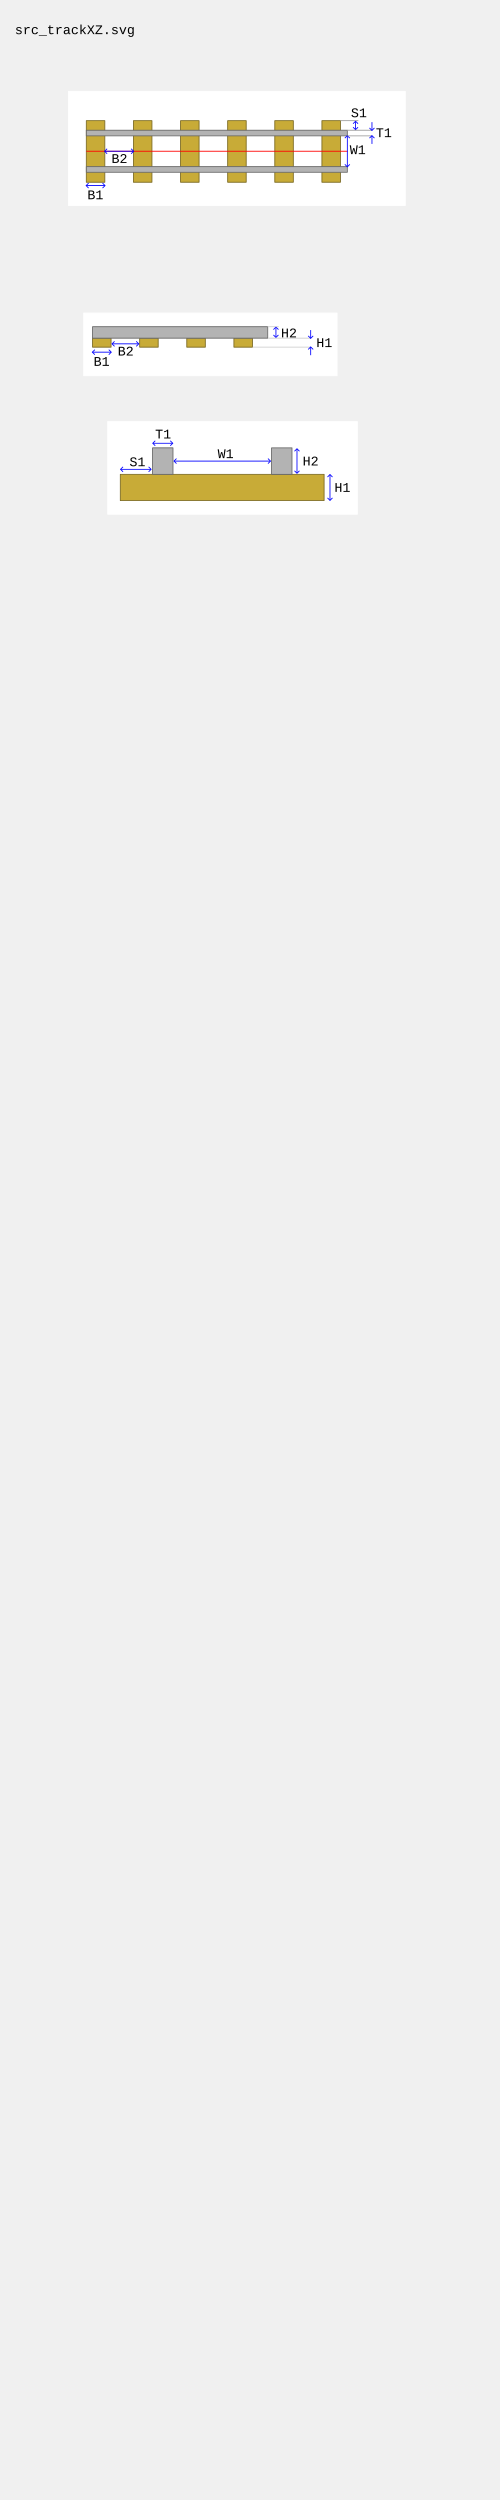
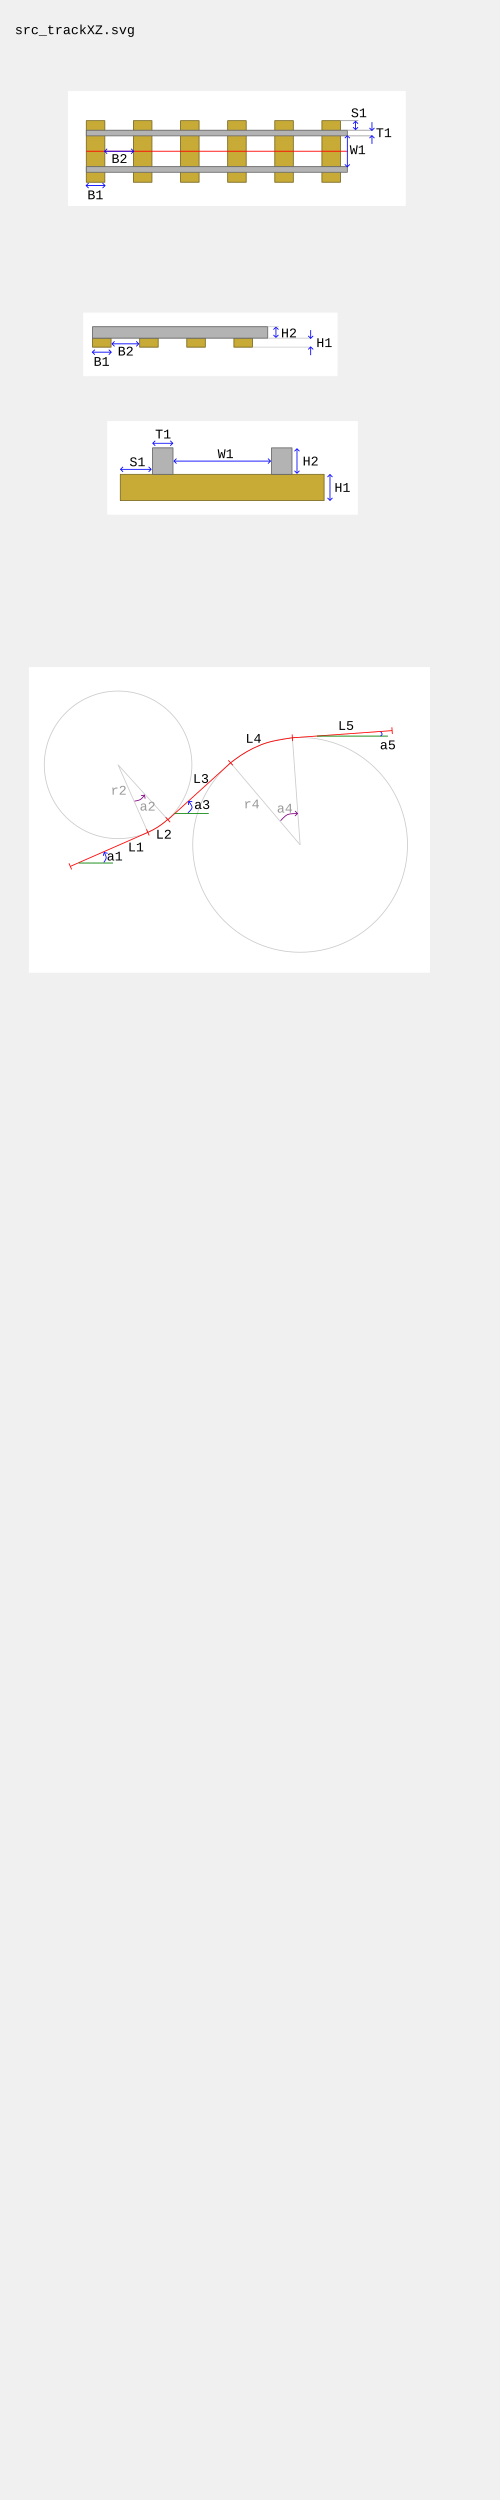
<svg xmlns="http://www.w3.org/2000/svg" width="600" height="3000" viewBox="0 0 158.75 793.75" version="1.1" id="svg1">
  <defs id="defs1">
+     <rect x="136.652" y="810.036" width="48.736" height="24.527" id="rect30" />
+     <rect x="70.396" y="807.169" width="29.305" height="19.749" id="rect16" />
+     <rect x="480.67" y="897.634" width="29.305" height="20.386" id="rect12" />
+     <rect x="215.649" y="824.052" width="34.083" height="23.253" id="rect11" />
+     <rect x="387.621" y="949.492" width="49.793" height="28.945" id="rect10" />
+     <rect x="377.5" y="1006.864" width="63.517" height="30.564" id="rect9" />
+     <rect x="273.89" y="1023.034" width="66.671" height="34.702" id="rect8" />
+     <rect x="182.894" y="1043.499" width="56.21" height="34.944" id="rect7" />
+     <rect x="111.268" y="1056.37" width="50.904" height="31.984" id="rect6" />
+     <marker style="overflow:visible" id="Stop" refX="0" refY="0" orient="auto" markerWidth="1" markerHeight="1" viewBox="0 0 1 1" preserveAspectRatio="xMidYMid">
+       <path style="fill:none;stroke:context-stroke;stroke-width:1" d="M 0,4 V -4" id="path23" />
+     </marker>
    <rect x="17.838" y="26.757" width="231.894" height="47.143" id="rect1" />
    <marker style="overflow:visible" id="ArrowWide" refX="0" refY="0" orient="auto-start-reverse" markerWidth="1" markerHeight="1" viewBox="0 0 1 1" preserveAspectRatio="xMidYMid">
      <path style="fill:none;stroke:context-stroke;stroke-width:1;stroke-linecap:butt" d="M 3,-3 0,0 3,3" transform="rotate(180,0.125,0)" id="path5" />
    </marker>
    <marker style="overflow:visible" id="ArrowWide-1" refX="0" refY="0" orient="auto-start-reverse" markerWidth="1" markerHeight="1" viewBox="0 0 1 1" preserveAspectRatio="xMidYMid">
      <path style="fill:none;stroke:context-stroke;stroke-width:1;stroke-linecap:butt" d="M 3,-3 0,0 3,3" transform="rotate(180,0.125,0)" id="path5-1" />
    </marker>
    <marker style="overflow:visible" id="ArrowWide-1-6" refX="0" refY="0" orient="auto-start-reverse" markerWidth="1" markerHeight="1" viewBox="0 0 1 1" preserveAspectRatio="xMidYMid">
      <path style="fill:none;stroke:context-stroke;stroke-width:1;stroke-linecap:butt" d="M 3,-3 0,0 3,3" transform="rotate(180,0.125,0)" id="path5-1-5" />
    </marker>
    <marker style="overflow:visible" id="ArrowWide-1-6-2" refX="0" refY="0" orient="auto-start-reverse" markerWidth="1" markerHeight="1" viewBox="0 0 1 1" preserveAspectRatio="xMidYMid">
      <path style="fill:none;stroke:context-stroke;stroke-width:1;stroke-linecap:butt" d="M 3,-3 0,0 3,3" transform="rotate(180,0.125,0)" id="path5-1-5-9" />
    </marker>
    <rect x="373.005" y="795.384" width="22.935" height="18.794" id="rect22" />
    <rect x="416.963" y="792.835" width="35.039" height="21.979" id="rect23" />
    <rect x="442.765" y="760.982" width="28.35" height="18.475" id="rect24" />
    <rect x="163.409" y="799.525" width="35.357" height="20.386" id="rect25" />
    <marker style="overflow:visible" id="ArrowWide-48" refX="0" refY="0" orient="auto-start-reverse" markerWidth="1" markerHeight="1" viewBox="0 0 1 1" preserveAspectRatio="xMidYMid">
      <path style="fill:none;stroke:context-stroke;stroke-width:1;stroke-linecap:butt" d="M 3,-3 0,0 3,3" transform="rotate(180,0.125,0)" id="path5-10" />
    </marker>
    <marker style="overflow:visible" id="ArrowWide-48-6" refX="0" refY="0" orient="auto-start-reverse" markerWidth="1" markerHeight="1" viewBox="0 0 1 1" preserveAspectRatio="xMidYMid">
      <path style="fill:none;stroke:context-stroke;stroke-width:1;stroke-linecap:butt" d="M 3,-3 0,0 3,3" transform="rotate(180,0.125,0)" id="path5-10-4" />
    </marker>
    <rect x="163.409" y="799.525" width="35.357" height="20.386" id="rect25-4" />
    <rect x="194.625" y="789.968" width="35.357" height="21.66" id="rect26" />
    <marker style="overflow:visible" id="ArrowWide-5" refX="0" refY="0" orient="auto-start-reverse" markerWidth="1" markerHeight="1" viewBox="0 0 1 1" preserveAspectRatio="xMidYMid">
      <path style="fill:none;stroke:context-stroke;stroke-width:1;stroke-linecap:butt" d="M 3,-3 0,0 3,3" transform="rotate(180,0.125,0)" id="path5-9" />
    </marker>
    <rect x="194.625" y="789.968" width="35.357" height="21.66" id="rect26-2" />
    <marker style="overflow:visible" id="ArrowWide-1-8" refX="0" refY="0" orient="auto-start-reverse" markerWidth="1" markerHeight="1" viewBox="0 0 1 1" preserveAspectRatio="xMidYMid">
      <path style="fill:none;stroke:context-stroke;stroke-width:1;stroke-linecap:butt" d="M 3,-3 0,0 3,3" transform="rotate(180,0.125,0)" id="path5-1-59" />
    </marker>
    <marker style="overflow:visible" id="ArrowWide-1-8-9" refX="0" refY="0" orient="auto-start-reverse" markerWidth="1" markerHeight="1" viewBox="0 0 1 1" preserveAspectRatio="xMidYMid">
      <path style="fill:none;stroke:context-stroke;stroke-width:1;stroke-linecap:butt" d="M 3,-3 0,0 3,3" transform="rotate(180,0.125,0)" id="path5-1-59-0" />
    </marker>
    <marker style="overflow:visible" id="ArrowWide-1-6-5" refX="0" refY="0" orient="auto-start-reverse" markerWidth="1" markerHeight="1" viewBox="0 0 1 1" preserveAspectRatio="xMidYMid">
      <path style="fill:none;stroke:context-stroke;stroke-width:1;stroke-linecap:butt" d="M 3,-3 0,0 3,3" transform="rotate(180,0.125,0)" id="path5-1-5-3" />
    </marker>
    <marker style="overflow:visible" id="ArrowWide-1-6-2-8" refX="0" refY="0" orient="auto-start-reverse" markerWidth="1" markerHeight="1" viewBox="0 0 1 1" preserveAspectRatio="xMidYMid">
      <path style="fill:none;stroke:context-stroke;stroke-width:1;stroke-linecap:butt" d="M 3,-3 0,0 3,3" transform="rotate(180,0.125,0)" id="path5-1-5-9-8" />
    </marker>
    <rect x="416.963" y="792.835" width="35.039" height="21.979" id="rect23-1" />
    <rect x="416.963" y="792.835" width="35.039" height="21.979" id="rect23-1-93" />
    <rect x="416.963" y="792.835" width="35.039" height="21.979" id="rect23-1-9" />
    <rect x="416.963" y="792.835" width="35.039" height="21.979" id="rect23-1-9-0" />
    <marker style="overflow:visible" id="ArrowWide-48-0" refX="0" refY="0" orient="auto-start-reverse" markerWidth="1" markerHeight="1" viewBox="0 0 1 1" preserveAspectRatio="xMidYMid">
      <path style="fill:none;stroke:context-stroke;stroke-width:1;stroke-linecap:butt" d="M 3,-3 0,0 3,3" transform="rotate(180,0.125,0)" id="path5-10-5" />
    </marker>
    <marker style="overflow:visible" id="ArrowWide-48-6-4" refX="0" refY="0" orient="auto-start-reverse" markerWidth="1" markerHeight="1" viewBox="0 0 1 1" preserveAspectRatio="xMidYMid">
      <path style="fill:none;stroke:context-stroke;stroke-width:1;stroke-linecap:butt" d="M 3,-3 0,0 3,3" transform="rotate(180,0.125,0)" id="path5-10-4-7" />
    </marker>
    <marker style="overflow:visible" id="ArrowWide-1-8-9-3" refX="0" refY="0" orient="auto-start-reverse" markerWidth="1" markerHeight="1" viewBox="0 0 1 1" preserveAspectRatio="xMidYMid">
      <path style="fill:none;stroke:context-stroke;stroke-width:1;stroke-linecap:butt" d="M 3,-3 0,0 3,3" transform="rotate(180,0.125,0)" id="path5-1-59-0-4" />
    </marker>
    <rect x="373.005" y="795.384" width="22.935" height="18.794" id="rect22-5" />
    <rect x="416.963" y="792.835" width="35.039" height="21.979" id="rect23-6" />
    <rect x="442.765" y="760.982" width="28.35" height="18.475" id="rect24-9" />
+     <marker style="overflow:visible" id="ArrowWide-19" refX="0" refY="0" orient="auto-start-reverse" markerWidth="1" markerHeight="1" viewBox="0 0 1 1" preserveAspectRatio="xMidYMid">
+       <path style="fill:none;stroke:context-stroke;stroke-width:1;stroke-linecap:butt" d="M 3,-3 0,0 3,3" transform="rotate(180,0.125,0)" id="path5-4" />
+     </marker>
+     <rect x="215.649" y="824.052" width="34.083" height="23.253" id="rect11-3" />
+     <rect x="70.396" y="807.169" width="29.305" height="19.749" id="rect16-7" />
+     <rect x="136.652" y="810.036" width="48.736" height="24.527" id="rect30-6" />
  </defs>
  <g id="layer1">
-     <text xml:space="preserve" transform="scale(0.2645833)" id="text1" style="font-size:16px;line-height:normal;font-family:'Liberation Mono';-inkscape-font-specification:'Liberation Mono';text-decoration-color:#000000;white-space:pre;shape-inside:url(#rect1);fill:#000000;stroke-width:1;-inkscape-stroke:none;stop-color:#000000">
-       <tspan x="17.838" y="40.994" id="tspan3">src_trackXZ.svg</tspan>
+     <rect style="fill:#ffffff;stroke:#ffffff;stroke-width:0.265;stroke-linejoin:round" id="rect31" width="127.055" height="96.781" x="9.297" y="211.918" />
+     <path style="fill:none;stroke:#cccccc;stroke-width:0.265;stroke-linejoin:round" d="m 46.945,264.277 -9.449,-21.44 15.747,17.349" id="path12" />
+     <circle style="fill:none;stroke:#cccccc;stroke-width:0.265;stroke-linejoin:round" id="path2-6" cx="95.287" cy="268.249" r="34.097" />
+     <path style="fill:none;stroke:#cccccc;stroke-width:0.265;stroke-linejoin:round" d="M 95.287,268.249 92.831,234.24" id="path13" />
+     <path style="fill:none;stroke:#cccccc;stroke-width:0.265;stroke-linejoin:round" d="m 73.209,242.187 22.078,26.061" id="path14" />
+     <circle style="fill:none;stroke:#cccccc;stroke-width:0.265;stroke-linejoin:round" id="path2" cx="37.496" cy="242.838" r="23.43" />
+     <text xml:space="preserve" transform="scale(0.2645833)" id="text1" style="font-size:16px;line-height:normal;font-family:'Liberation Mono';-inkscape-font-specification:'Liberation Mono';text-decoration-color:#000000;white-space:pre;shape-inside:url(#rect1);display:inline;fill:#000000;stroke-width:1;-inkscape-stroke:none;stop-color:#000000">
+       <tspan x="17.838" y="40.994" id="tspan4">src_trackXZ.svg</tspan>
    </text>
    <rect style="fill:#ffffff;stroke:#ffffff;stroke-width:0.265;stroke-linejoin:round" id="rect29" width="79.261" height="29.44" x="34.196" y="133.838" />
    <rect style="fill:#ffffff;stroke:#ffffff;stroke-width:0.265;stroke-linejoin:round" id="rect28" width="80.452" height="19.905" x="26.568" y="99.392" />
    <rect style="fill:#ffffff;stroke:#ffffff;stroke-width:0.265;stroke-linejoin:round" id="rect27" width="106.956" height="36.243" x="21.73" y="29.013" />
    <rect style="fill:#c8ab37;stroke:#786721;stroke-width:0.265;stroke-linejoin:round" id="rect21-0" width="5.879" height="19.55" x="42.364" y="38.313" />
    <rect style="fill:#c8ab37;stroke:#786721;stroke-width:0.265;stroke-linejoin:round" id="rect21-6" width="5.879" height="19.55" x="57.325" y="38.313" />
    <rect style="fill:#c8ab37;stroke:#786721;stroke-width:0.265;stroke-linejoin:round" id="rect21-0-8" width="5.879" height="19.55" x="72.287" y="38.313" />
    <rect style="fill:#c8ab37;stroke:#786721;stroke-width:0.265;stroke-linejoin:round" id="rect21-6-1" width="5.879" height="19.55" x="87.248" y="38.313" />
    <rect style="fill:#c8ab37;stroke:#786721;stroke-width:0.265;stroke-linejoin:round" id="rect21-6-1-6" width="5.879" height="19.55" x="102.209" y="38.313" />
    <rect style="fill:#c8ab37;stroke:#786721;stroke-width:0.265;stroke-linejoin:round" id="rect21" width="5.879" height="19.55" x="27.403" y="38.313" />
    <rect style="fill:#c8ab37;stroke:#786721;stroke-width:0.265;stroke-linejoin:round" id="rect21-0-9" width="5.879" height="2.862" x="44.344" y="107.368" />
    <rect style="fill:#c8ab37;stroke:#786721;stroke-width:0.265;stroke-linejoin:round" id="rect21-6-6" width="5.879" height="2.862" x="59.306" y="107.368" />
    <rect style="fill:#c8ab37;stroke:#786721;stroke-width:0.265;stroke-linejoin:round" id="rect21-0-8-3" width="5.879" height="2.862" x="74.267" y="107.368" />
    <rect style="fill:#c8ab37;stroke:#786721;stroke-width:0.265;stroke-linejoin:round" id="rect21-8" width="5.879" height="2.862" x="29.383" y="107.368" />
    <path style="fill:#ff0000;stroke:#ff0000;stroke-width:0.265;stroke-linejoin:round" d="M 27.404,48.022 H 110.4" id="path19" />
    <rect style="fill:#b3b3b3;stroke:#666666;stroke-width:0.265;stroke-linejoin:round" id="rect19" width="82.875" height="1.786" x="27.404" y="41.347" />
    <rect style="fill:#b3b3b3;stroke:#666666;stroke-width:0.265;stroke-linejoin:round" id="rect19-8" width="82.875" height="1.786" x="27.404" y="52.91" />
    <path style="fill:#c8ab37;stroke:#0000ff;stroke-width:0.265;stroke-linejoin:round;marker-start:url(#ArrowWide);marker-end:url(#ArrowWide)" d="m 110.279,43.134 v 9.776" id="path21" />
    <path style="fill:#c8ab37;stroke:#0000ff;stroke-width:0.265;stroke-linejoin:round;marker-start:url(#ArrowWide-1);marker-end:url(#ArrowWide-1)" d="m 112.885,38.547 v 2.567" id="path21-6" />
    <path style="fill:#c8ab37;stroke:#999999;stroke-width:0.265;stroke-linejoin:round" d="m 110.279,43.134 h 7.818" id="path22" />
    <path style="fill:#c8ab37;stroke:#999999;stroke-width:0.265;stroke-linejoin:round" d="m 110.279,41.347 h 7.818" id="path22-9" />
    <path style="fill:#c8ab37;stroke:#999999;stroke-width:0.265;stroke-linejoin:round" d="m 108.089,38.313 h 5.684" id="path22-1" />
    <path style="fill:#c8ab37;stroke:#0000ff;stroke-width:0.265;stroke-linejoin:round;marker-end:url(#ArrowWide-1-6)" d="m 118.097,38.781 v 2.567" id="path21-6-4" />
    <path style="fill:#c8ab37;stroke:#0000ff;stroke-width:0.265;stroke-linejoin:round;marker-end:url(#ArrowWide-1-6-2)" d="m 118.097,45.7 v -2.567" id="path21-6-4-0" />
    <text xml:space="preserve" transform="matrix(0.2645833,0,0,0.2645833,12.35731,-165.279)" id="text22" style="font-size:16px;line-height:normal;font-family:'Liberation Mono';-inkscape-font-specification:'Liberation Mono';text-decoration-color:#000000;white-space:pre;shape-inside:url(#rect22);display:inline;fill:#000000;stroke-width:1;-inkscape-stroke:none;stop-color:#000000">
-       <tspan x="373.006" y="809.619" id="tspan16">W1</tspan>
+       <tspan x="373.006" y="809.619" id="tspan5">W1</tspan>
    </text>
    <text xml:space="preserve" transform="matrix(0.2645833,0,0,0.2645833,9.009631,-169.9986)" id="text23" style="font-size:16px;line-height:normal;font-family:'Liberation Mono';-inkscape-font-specification:'Liberation Mono';text-decoration-color:#000000;white-space:pre;shape-inside:url(#rect23);display:inline;fill:#000000;stroke-width:1;-inkscape-stroke:none;stop-color:#000000">
-       <tspan x="416.963" y="807.072" id="tspan17">T1</tspan>
+       <tspan x="416.963" y="807.072" id="tspan13">T1</tspan>
    </text>
    <text xml:space="preserve" transform="matrix(0.2645833,0,0,0.2645833,-5.739233,-167.8917)" id="text24" style="font-size:16px;line-height:normal;font-family:'Liberation Mono';-inkscape-font-specification:'Liberation Mono';text-decoration-color:#000000;white-space:pre;shape-inside:url(#rect24);display:inline;fill:#000000;stroke-width:1;-inkscape-stroke:none;stop-color:#000000">
-       <tspan x="442.764" y="775.219" id="tspan18">S1</tspan>
+       <tspan x="442.764" y="775.219" id="tspan14">S1</tspan>
    </text>
    <path style="fill:#c8ab37;stroke:#0000ff;stroke-width:0.265;stroke-linejoin:round;marker-start:url(#ArrowWide);marker-end:url(#ArrowWide)" d="m 33.282,48.022 h 9.082" id="path24" />
    <path style="fill:#c8ab37;stroke:#0000ff;stroke-width:0.265;stroke-linejoin:round;marker-start:url(#ArrowWide);marker-end:url(#ArrowWide)" d="m 27.403,58.921 h 5.879" id="path25" />
    <text xml:space="preserve" transform="matrix(0.2645833,0,0,0.2645833,-15.49824,-152.0472)" id="text25" style="font-size:16px;line-height:normal;font-family:'Liberation Mono';-inkscape-font-specification:'Liberation Mono';text-decoration-color:#000000;white-space:pre;shape-inside:url(#rect25);display:inline;fill:#000000;stroke-width:1;-inkscape-stroke:none;stop-color:#000000">
-       <tspan x="163.408" y="813.762" id="tspan19">B1</tspan>
+       <tspan x="163.408" y="813.762" id="tspan15">B1</tspan>
    </text>
    <path style="fill:#c8ab37;stroke:#0000ff;stroke-width:0.265;stroke-linejoin:round;marker-start:url(#ArrowWide-48);marker-end:url(#ArrowWide-48)" d="m 29.383,111.818 h 5.879" id="path25-4" />
    <path style="fill:#c8ab37;stroke:#0000ff;stroke-width:0.265;stroke-linejoin:round;marker-start:url(#ArrowWide-48-6);marker-end:url(#ArrowWide-48-6)" d="m 48.567,140.735 h 6.22" id="path25-4-86" />
    <text xml:space="preserve" transform="matrix(0.2645833,0,0,0.2645833,-13.51798,-99.15029)" id="text25-7" style="font-size:16px;line-height:normal;font-family:'Liberation Mono';-inkscape-font-specification:'Liberation Mono';text-decoration-color:#000000;white-space:pre;shape-inside:url(#rect25-4);display:inline;fill:#000000;stroke-width:1;-inkscape-stroke:none;stop-color:#000000">
-       <tspan x="163.408" y="813.762" id="tspan20">B1</tspan>
+       <tspan x="163.408" y="813.762" id="tspan16">B1</tspan>
    </text>
    <text xml:space="preserve" transform="matrix(0.2645833,0,0,0.2645833,-16.10558,-161.0382)" id="text26" style="font-size:16px;line-height:normal;font-family:'Liberation Mono';-inkscape-font-specification:'Liberation Mono';text-decoration-color:#000000;white-space:pre;shape-inside:url(#rect26);display:inline;fill:#000000;stroke-width:1;-inkscape-stroke:none;stop-color:#000000">
-       <tspan x="194.625" y="804.205" id="tspan21">B2</tspan>
+       <tspan x="194.625" y="804.205" id="tspan17">B2</tspan>
    </text>
    <path style="fill:#c8ab37;stroke:#0000ff;stroke-width:0.265;stroke-linejoin:round;marker-start:url(#ArrowWide-5);marker-end:url(#ArrowWide-5)" d="m 35.637,109.172 h 8.343" id="path24-8" />
    <text xml:space="preserve" transform="matrix(0.2645833,0,0,0.2645833,-14.12532,-99.88788)" id="text26-5" style="font-size:16px;line-height:normal;font-family:'Liberation Mono';-inkscape-font-specification:'Liberation Mono';text-decoration-color:#000000;white-space:pre;shape-inside:url(#rect26-2);display:inline;fill:#000000;stroke-width:1;-inkscape-stroke:none;stop-color:#000000">
-       <tspan x="194.625" y="804.205" id="tspan22">B2</tspan>
+       <tspan x="194.625" y="804.205" id="tspan18">B2</tspan>
    </text>
    <rect style="fill:#b3b3b3;stroke:#666666;stroke-width:0.265;stroke-linejoin:round" id="rect19-8-5" width="55.62" height="3.641" x="29.383" y="103.728" />
    <path style="fill:#c8ab37;stroke:#0000ff;stroke-width:0.265;stroke-linejoin:round;marker-start:url(#ArrowWide-1-8);marker-end:url(#ArrowWide-1-8)" d="m 87.609,103.908 v 3.167" id="path21-6-6" />
    <path style="fill:#c8ab37;stroke:#0000ff;stroke-width:0.265;stroke-linejoin:round;marker-start:url(#ArrowWide-1-8-9);marker-end:url(#ArrowWide-1-8-9)" d="m 94.294,142.544 v 7.657" id="path21-6-6-1" />
    <path style="fill:#c8ab37;stroke:#cccccc;stroke-width:0.265;stroke-linejoin:round" d="M 80.279,110.213 H 98.642" id="path22-4" />
    <path style="fill:#c8ab37;stroke:#cccccc;stroke-width:0.265;stroke-linejoin:round" d="M 85.135,107.368 H 98.642" id="path22-9-3" />
    <path style="fill:#c8ab37;stroke:#0000ff;stroke-width:0.265;stroke-linejoin:round;marker-end:url(#ArrowWide-1-6-5)" d="m 98.642,104.802 v 2.567" id="path21-6-4-3" />
    <path style="fill:#c8ab37;stroke:#0000ff;stroke-width:0.265;stroke-linejoin:round;marker-end:url(#ArrowWide-1-6-2-8)" d="m 98.642,112.78 v -2.567" id="path21-6-4-0-3" />
    <text xml:space="preserve" transform="matrix(0.2645833,0,0,0.2645833,-9.895485,-103.3442)" id="text23-4" style="font-size:16px;line-height:normal;font-family:'Liberation Mono';-inkscape-font-specification:'Liberation Mono';text-decoration-color:#000000;white-space:pre;shape-inside:url(#rect23-1);display:inline;fill:#000000;stroke-width:1;-inkscape-stroke:none;stop-color:#000000">
-       <tspan x="416.963" y="807.072" id="tspan23">H1</tspan>
+       <tspan x="416.963" y="807.072" id="tspan19">H1</tspan>
    </text>
    <text xml:space="preserve" transform="matrix(0.2645833,0,0,0.2645833,-4.144505,-57.37339)" id="text23-4-0" style="font-size:16px;line-height:normal;font-family:'Liberation Mono';-inkscape-font-specification:'Liberation Mono';text-decoration-color:#000000;white-space:pre;shape-inside:url(#rect23-1-93);display:inline;fill:#000000;stroke-width:1;-inkscape-stroke:none;stop-color:#000000">
-       <tspan x="416.963" y="807.072" id="tspan24">H1</tspan>
+       <tspan x="416.963" y="807.072" id="tspan20">H1</tspan>
    </text>
    <text xml:space="preserve" transform="matrix(0.2645833,0,0,0.2645833,-21.11624,-106.4185)" id="text23-4-6" style="font-size:16px;line-height:normal;font-family:'Liberation Mono';-inkscape-font-specification:'Liberation Mono';text-decoration-color:#000000;white-space:pre;shape-inside:url(#rect23-1-9);display:inline;fill:#000000;stroke-width:1;-inkscape-stroke:none;stop-color:#000000">
-       <tspan x="416.963" y="807.072" id="tspan25">H2</tspan>
+       <tspan x="416.963" y="807.072" id="tspan21">H2</tspan>
    </text>
    <text xml:space="preserve" transform="matrix(0.2645833,0,0,0.2645833,-14.23708,-65.74915)" id="text23-4-6-6" style="font-size:16px;line-height:normal;font-family:'Liberation Mono';-inkscape-font-specification:'Liberation Mono';text-decoration-color:#000000;white-space:pre;shape-inside:url(#rect23-1-9-0);display:inline;fill:#000000;stroke-width:1;-inkscape-stroke:none;stop-color:#000000">
-       <tspan x="416.963" y="807.072" id="tspan26">H2</tspan>
+       <tspan x="416.963" y="807.072" id="tspan22">H2</tspan>
    </text>
    <path style="fill:#c8ab37;stroke:#cccccc;stroke-width:0.265;stroke-linejoin:round" d="m 85.003,103.728 h 3.493" id="path22-9-3-9" />
    <rect style="fill:#c8ab37;stroke:#786721;stroke-width:0.265;stroke-linejoin:round" id="rect21-0-9-5" width="64.699" height="8.345" x="38.2" y="150.598" />
    <rect style="fill:#b3b3b3;stroke:#666666;stroke-width:0.265;stroke-linejoin:round" id="rect19-8-5-2" width="6.492" height="8.408" x="48.432" y="142.19" />
    <rect style="fill:#b3b3b3;stroke:#666666;stroke-width:0.265;stroke-linejoin:round" id="rect19-8-5-2-0" width="6.492" height="8.408" x="86.215" y="142.199" />
    <path style="fill:#c8ab37;stroke:#0000ff;stroke-width:0.265;stroke-linejoin:round;marker-start:url(#ArrowWide-48-0);marker-end:url(#ArrowWide-48-0)" d="M 55.306,146.394 H 85.812" id="path25-4-8" />
    <path style="fill:#c8ab37;stroke:#0000ff;stroke-width:0.265;stroke-linejoin:round;marker-start:url(#ArrowWide-48-6-4);marker-end:url(#ArrowWide-48-6-4)" d="m 38.337,149.01 h 9.573" id="path25-4-86-6" />
    <path style="fill:#c8ab37;stroke:#0000ff;stroke-width:0.265;stroke-linejoin:round;marker-start:url(#ArrowWide-1-8-9-3);marker-end:url(#ArrowWide-1-8-9-3)" d="m 104.772,150.733 v 8.075" id="path21-6-6-1-1" />
    <text xml:space="preserve" transform="matrix(0.2645833,0,0,0.2645833,-29.59053,-68.76396)" id="text22-2" style="font-size:16px;line-height:normal;font-family:'Liberation Mono';-inkscape-font-specification:'Liberation Mono';text-decoration-color:#000000;white-space:pre;shape-inside:url(#rect22-5);display:inline;fill:#000000;stroke-width:1;-inkscape-stroke:none;stop-color:#000000">
-       <tspan x="373.006" y="809.619" id="tspan27">W1</tspan>
+       <tspan x="373.006" y="809.619" id="tspan23">W1</tspan>
    </text>
    <text xml:space="preserve" transform="matrix(0.2645833,0,0,0.2645833,-61.06677,-74.31792)" id="text23-2" style="font-size:16px;line-height:normal;font-family:'Liberation Mono';-inkscape-font-specification:'Liberation Mono';text-decoration-color:#000000;white-space:pre;shape-inside:url(#rect23-6);display:inline;fill:#000000;stroke-width:1;-inkscape-stroke:none;stop-color:#000000">
-       <tspan x="416.963" y="807.072" id="tspan28">T1</tspan>
+       <tspan x="416.963" y="807.072" id="tspan24">T1</tspan>
    </text>
    <text xml:space="preserve" transform="matrix(0.2645833,0,0,0.2645833,-76.0516,-57.08259)" id="text24-9" style="font-size:16px;line-height:normal;font-family:'Liberation Mono';-inkscape-font-specification:'Liberation Mono';text-decoration-color:#000000;white-space:pre;shape-inside:url(#rect24-9);display:inline;fill:#000000;stroke-width:1;-inkscape-stroke:none;stop-color:#000000">
-       <tspan x="442.764" y="775.219" id="tspan29">S1</tspan>
+       <tspan x="442.764" y="775.219" id="tspan25">S1</tspan>
+     </text>
+     <path style="fill:#ffffff;stroke:#ff0000;stroke-width:0.265;stroke-linejoin:round;marker-start:url(#Stop);marker-end:url(#Stop)" d="M 22.323,275.07 46.932,264.282" id="path1" />
+     <path style="fill:#ffffff;stroke:#008000;stroke-width:0.265;stroke-linejoin:round" d="m -50.15,224.967 20.568,46.739" id="path1-1" />
+     <path style="fill:#ffffff;stroke:#ff0000;stroke-width:0.265;stroke-linejoin:round;marker-start:url(#Stop);marker-end:url(#Stop)" d="M 53.317,260.252 73.209,242.187" id="path1-3" />
+     <path style="fill:#ffffff;stroke:#008000;stroke-width:0.265;stroke-linejoin:round" d="m 170.422,233.928 42.171,46.411" id="path1-3-2" />
+     <path style="fill:#ffffff;stroke:#008000;stroke-width:0.265;stroke-linejoin:round" d="M -23.798,266.31 -55.168,231.782" id="path1-3-3" />
+     <path style="fill:none;stroke:#ff0000;stroke-width:0.265;stroke-linejoin:round;marker-start:" d="m 53.251,260.179 c 0,0 -0.869,0.763 -1.325,1.117 -0.543,0.422 -1.103,0.823 -1.68,1.198 -0.551,0.358 -1.119,0.691 -1.697,1.002 -0.528,0.284 -1.616,0.786 -1.616,0.786" id="path3" />
+     <path style="fill:none;stroke:#ff0000;stroke-width:0.265;stroke-linejoin:round;marker-start:url(#Stop);marker-end:url(#Stop)" d="m 92.831,234.24 31.662,-2.265" id="path4" />
+     <path style="fill:none;stroke:#008000;stroke-width:0.265;stroke-linejoin:round" d="m 192.489,259.992 -2.453,-34.228" id="path4-5" />
+     <path style="fill:none;stroke:#ff0000;stroke-width:0.265;stroke-linejoin:round" d="m 73.209,242.187 c 0,0 2.039,-1.578 3.12,-2.279 1.329,-0.862 2.697,-1.673 4.124,-2.361 1.47,-0.708 2.983,-1.351 4.549,-1.808 2.554,-0.745 7.837,-1.5 7.837,-1.5" id="path6" />
+     <text xml:space="preserve" transform="matrix(0.2645833,0,0,0.2645833,11.16533,-12.9387)" id="text6" style="font-size:16px;line-height:normal;font-family:'Liberation Mono';-inkscape-font-specification:'Liberation Mono';text-decoration-color:#000000;white-space:pre;shape-inside:url(#rect6);display:inline;fill:#000000;stroke-width:1;-inkscape-stroke:none;stop-color:#000000">
+       <tspan x="111.268" y="1070.606" id="tspan26">L1</tspan>
+     </text>
+     <text xml:space="preserve" transform="matrix(0.2645833,0,0,0.2645833,1.072699,-13.58753)" id="text7" style="font-size:16px;line-height:normal;font-family:'Liberation Mono';-inkscape-font-specification:'Liberation Mono';text-decoration-color:#000000;white-space:pre;shape-inside:url(#rect7);display:inline;fill:#000000;stroke-width:1;-inkscape-stroke:none;stop-color:#000000">
+       <tspan x="182.895" y="1057.736" id="tspan27">L2</tspan>
+     </text>
+     <text xml:space="preserve" transform="matrix(0.2645833,0,0,0.2645833,-11.20375,-25.86398)" id="text8" style="font-size:16px;line-height:normal;font-family:'Liberation Mono';-inkscape-font-specification:'Liberation Mono';text-decoration-color:#000000;white-space:pre;shape-inside:url(#rect8);display:inline;fill:#000000;stroke-width:1;-inkscape-stroke:none;stop-color:#000000">
+       <tspan x="273.891" y="1037.272" id="tspan28">L3</tspan>
+     </text>
+     <text xml:space="preserve" transform="matrix(0.2645833,0,0,0.2645833,-21.93074,-34.32638)" id="text9" style="font-size:16px;line-height:normal;font-family:'Liberation Mono';-inkscape-font-specification:'Liberation Mono';text-decoration-color:#000000;white-space:pre;shape-inside:url(#rect9);display:inline;fill:#000000;stroke-width:1;-inkscape-stroke:none;stop-color:#000000">
+       <tspan x="377.5" y="1021.1" id="tspan29">L4</tspan>
+     </text>
+     <text xml:space="preserve" transform="matrix(0.2645833,0,0,0.2645833,4.767553,-23.24182)" id="text10" style="font-size:16px;line-height:normal;font-family:'Liberation Mono';-inkscape-font-specification:'Liberation Mono';text-decoration-color:#000000;white-space:pre;shape-inside:url(#rect10);display:inline;fill:#000000;stroke-width:1;-inkscape-stroke:none;stop-color:#000000">
+       <tspan x="387.621" y="963.729" id="tspan32">L5</tspan>
+     </text>
+     <path style="fill:none;stroke:#008000;stroke-width:0.265;stroke-linejoin:round" d="M 25.03,274.015 H 35.876" id="path10" />
+     <path style="fill:none;stroke:#008000;stroke-width:0.265;stroke-linejoin:round" d="M 55.44,258.296 H 66.286" id="path10-9" />
+     <path style="fill:none;stroke:#008000;stroke-width:0.265;stroke-linejoin:round" d="m 100.646,233.713 h 22.527" id="path10-2" />
+     <path style="fill:none;stroke:#0000ff;stroke-width:0.265;stroke-linejoin:round;marker-end:url(#ArrowWide)" d="m 32.953,273.823 c 0,0 0.718,-0.894 0.759,-1.433 0.045,-0.594 -0.59,-1.686 -0.59,-1.686" id="path11" />
+     <text xml:space="preserve" transform="matrix(0.2645833,0,0,0.2645833,-23.17679,51.41033)" id="text11" style="font-size:16px;line-height:normal;font-family:'Liberation Mono';-inkscape-font-specification:'Liberation Mono';text-decoration-color:#000000;white-space:pre;shape-inside:url(#rect11);fill:#000000;stroke-width:1;-inkscape-stroke:none;stop-color:#000000">
+       <tspan x="215.648" y="838.287" id="tspan33">a1</tspan>
+     </text>
+     <path style="fill:none;stroke:#0000ff;stroke-width:0.265;stroke-linejoin:round;marker-end:url(#ArrowWide-19)" d="m 59.67,258.07 c 0,0 1.236,-1.022 1.306,-1.638 0.077,-0.679 -1.016,-1.927 -1.016,-1.927" id="path11-4" />
+     <text xml:space="preserve" transform="matrix(0.2645833,0,0,0.2645833,4.580636,35.06005)" id="text11-0" style="font-size:16px;line-height:normal;font-family:'Liberation Mono';-inkscape-font-specification:'Liberation Mono';text-decoration-color:#000000;white-space:pre;shape-inside:url(#rect11-3);display:inline;fill:#000000;stroke-width:1;-inkscape-stroke:none;stop-color:#000000">
+       <tspan x="215.648" y="838.287" id="tspan34">a3</tspan>
+     </text>
+     <path style="fill:none;stroke:#0000ff;stroke-width:0.265;stroke-linejoin:round" d="m 120.825,233.679 c 0,0 0.47,-0.288 0.499,-0.528 0.038,-0.303 -0.448,-0.8 -0.448,-0.8" id="path11-5" />
+     <text xml:space="preserve" transform="matrix(0.2645833,0,0,0.2645833,-6.57378,-3.371169)" id="text12" style="font-size:16px;line-height:normal;font-family:'Liberation Mono';-inkscape-font-specification:'Liberation Mono';text-decoration-color:#000000;white-space:pre;shape-inside:url(#rect12);fill:#000000;stroke-width:1;-inkscape-stroke:none;stop-color:#000000">
+       <tspan x="480.67" y="911.869" id="tspan35">a5</tspan>
+     </text>
+     <path style="fill:none;stroke:#800080;stroke-width:0.265;stroke-linejoin:round;marker-start:;marker-end:url(#ArrowWide)" d="m 89.083,260.591 c 0,0 1.299,-1.544 2.191,-1.938 0.956,-0.422 3.118,-0.337 3.118,-0.337" id="path15" />
+     <path style="fill:none;stroke:#800080;stroke-width:0.265;stroke-linejoin:round;marker-end:url(#ArrowWide)" d="m 42.73,254.355 c 0,0 1.305,-0.175 1.854,-0.506 0.528,-0.318 1.264,-1.348 1.264,-1.348" id="path16" />
+     <text xml:space="preserve" transform="matrix(0.2645833,0,0,0.2645833,16.51873,34.97588)" id="text16" style="font-size:16px;line-height:normal;font-family:'Liberation Mono';-inkscape-font-specification:'Liberation Mono';text-decoration-color:#000000;white-space:pre;shape-inside:url(#rect16);fill:#999999;stroke-width:1;-inkscape-stroke:none;stop-color:#000000">
+       <tspan x="70.396" y="821.406" id="tspan36">r2</tspan>
+     </text>
+     <text xml:space="preserve" transform="matrix(0.2645833,0,0,0.2645833,8.175085,39.27412)" id="text30" style="font-size:16px;line-height:normal;font-family:'Liberation Mono';-inkscape-font-specification:'Liberation Mono';text-decoration-color:#000000;white-space:pre;shape-inside:url(#rect30);fill:#999999;stroke-width:1;-inkscape-stroke:none;stop-color:#000000">
+       <tspan x="136.652" y="824.274" id="tspan37">a2</tspan>
+     </text>
+     <text xml:space="preserve" transform="matrix(0.2645833,0,0,0.2645833,58.73056,39.32464)" id="text16-9" style="font-size:16px;line-height:normal;font-family:'Liberation Mono';-inkscape-font-specification:'Liberation Mono';text-decoration-color:#000000;white-space:pre;shape-inside:url(#rect16-7);display:inline;fill:#999999;stroke-width:1;-inkscape-stroke:none;stop-color:#000000">
+       <tspan x="70.396" y="821.406" id="tspan38">r4</tspan>
+     </text>
+     <text xml:space="preserve" transform="matrix(0.2645833,0,0,0.2645833,51.73539,39.9146)" id="text30-7" style="font-size:16px;line-height:normal;font-family:'Liberation Mono';-inkscape-font-specification:'Liberation Mono';text-decoration-color:#000000;white-space:pre;shape-inside:url(#rect30-6);display:inline;fill:#999999;stroke-width:1;-inkscape-stroke:none;stop-color:#000000">
+       <tspan x="136.652" y="824.274" id="tspan39">a4</tspan>
    </text>
  </g>
</svg>
